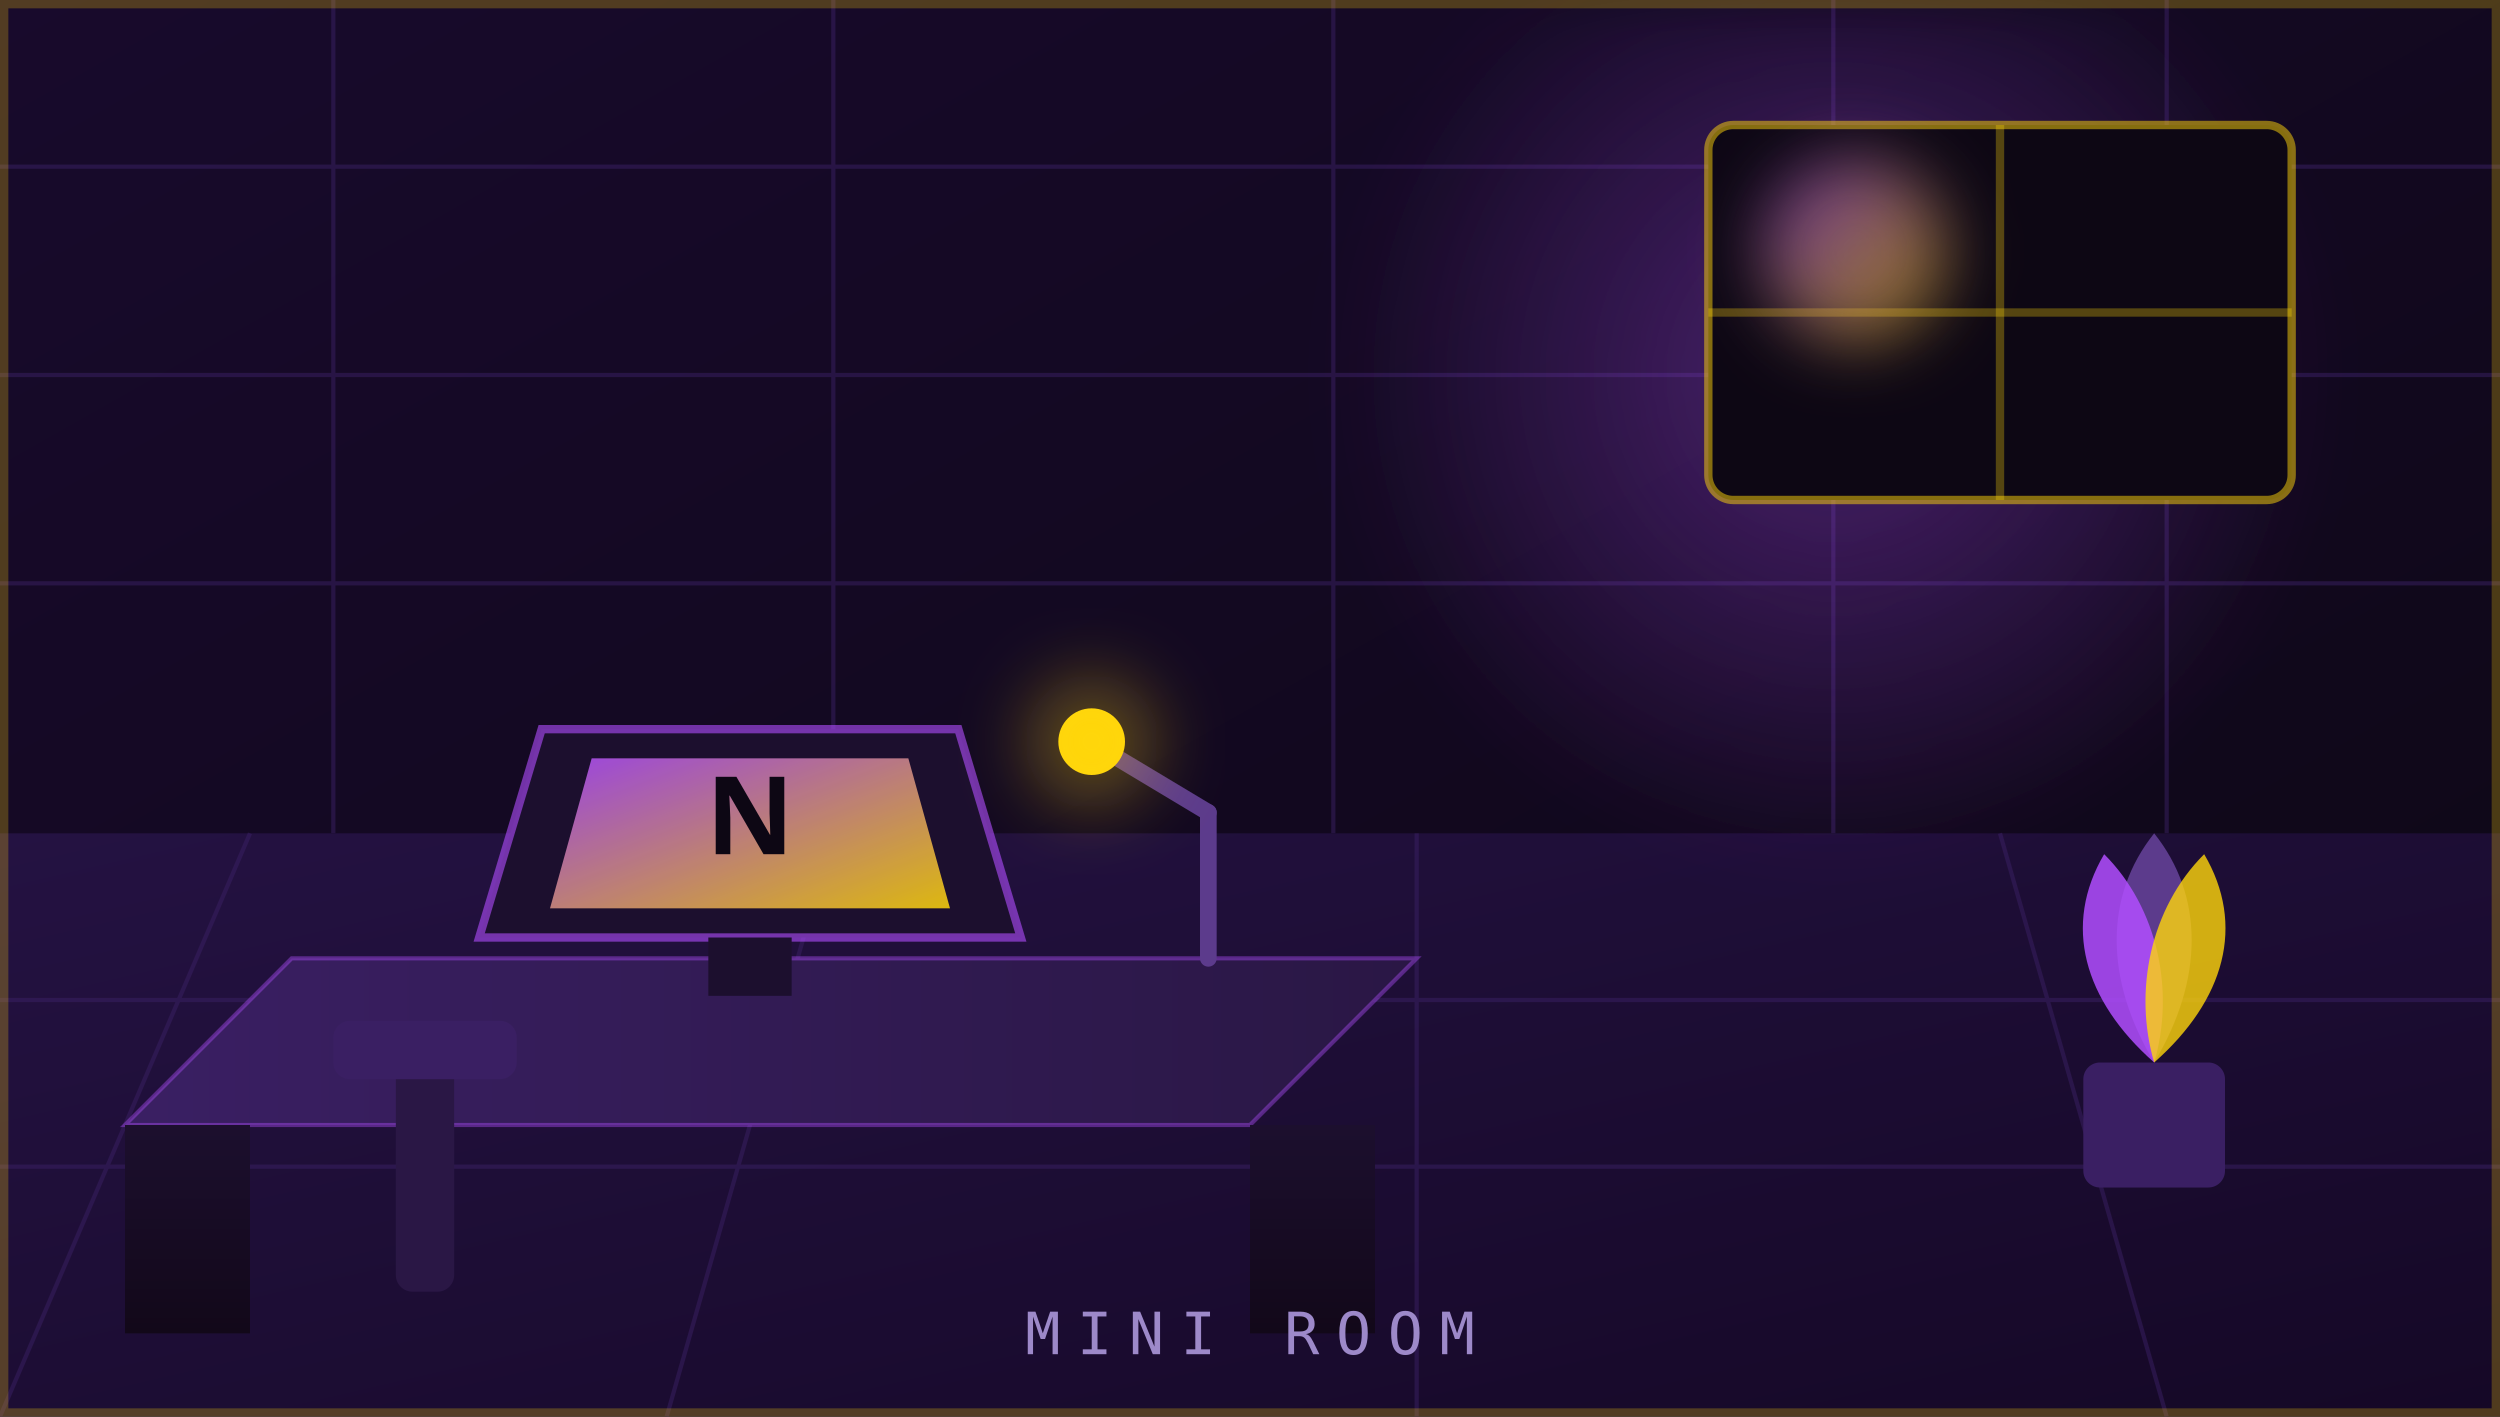
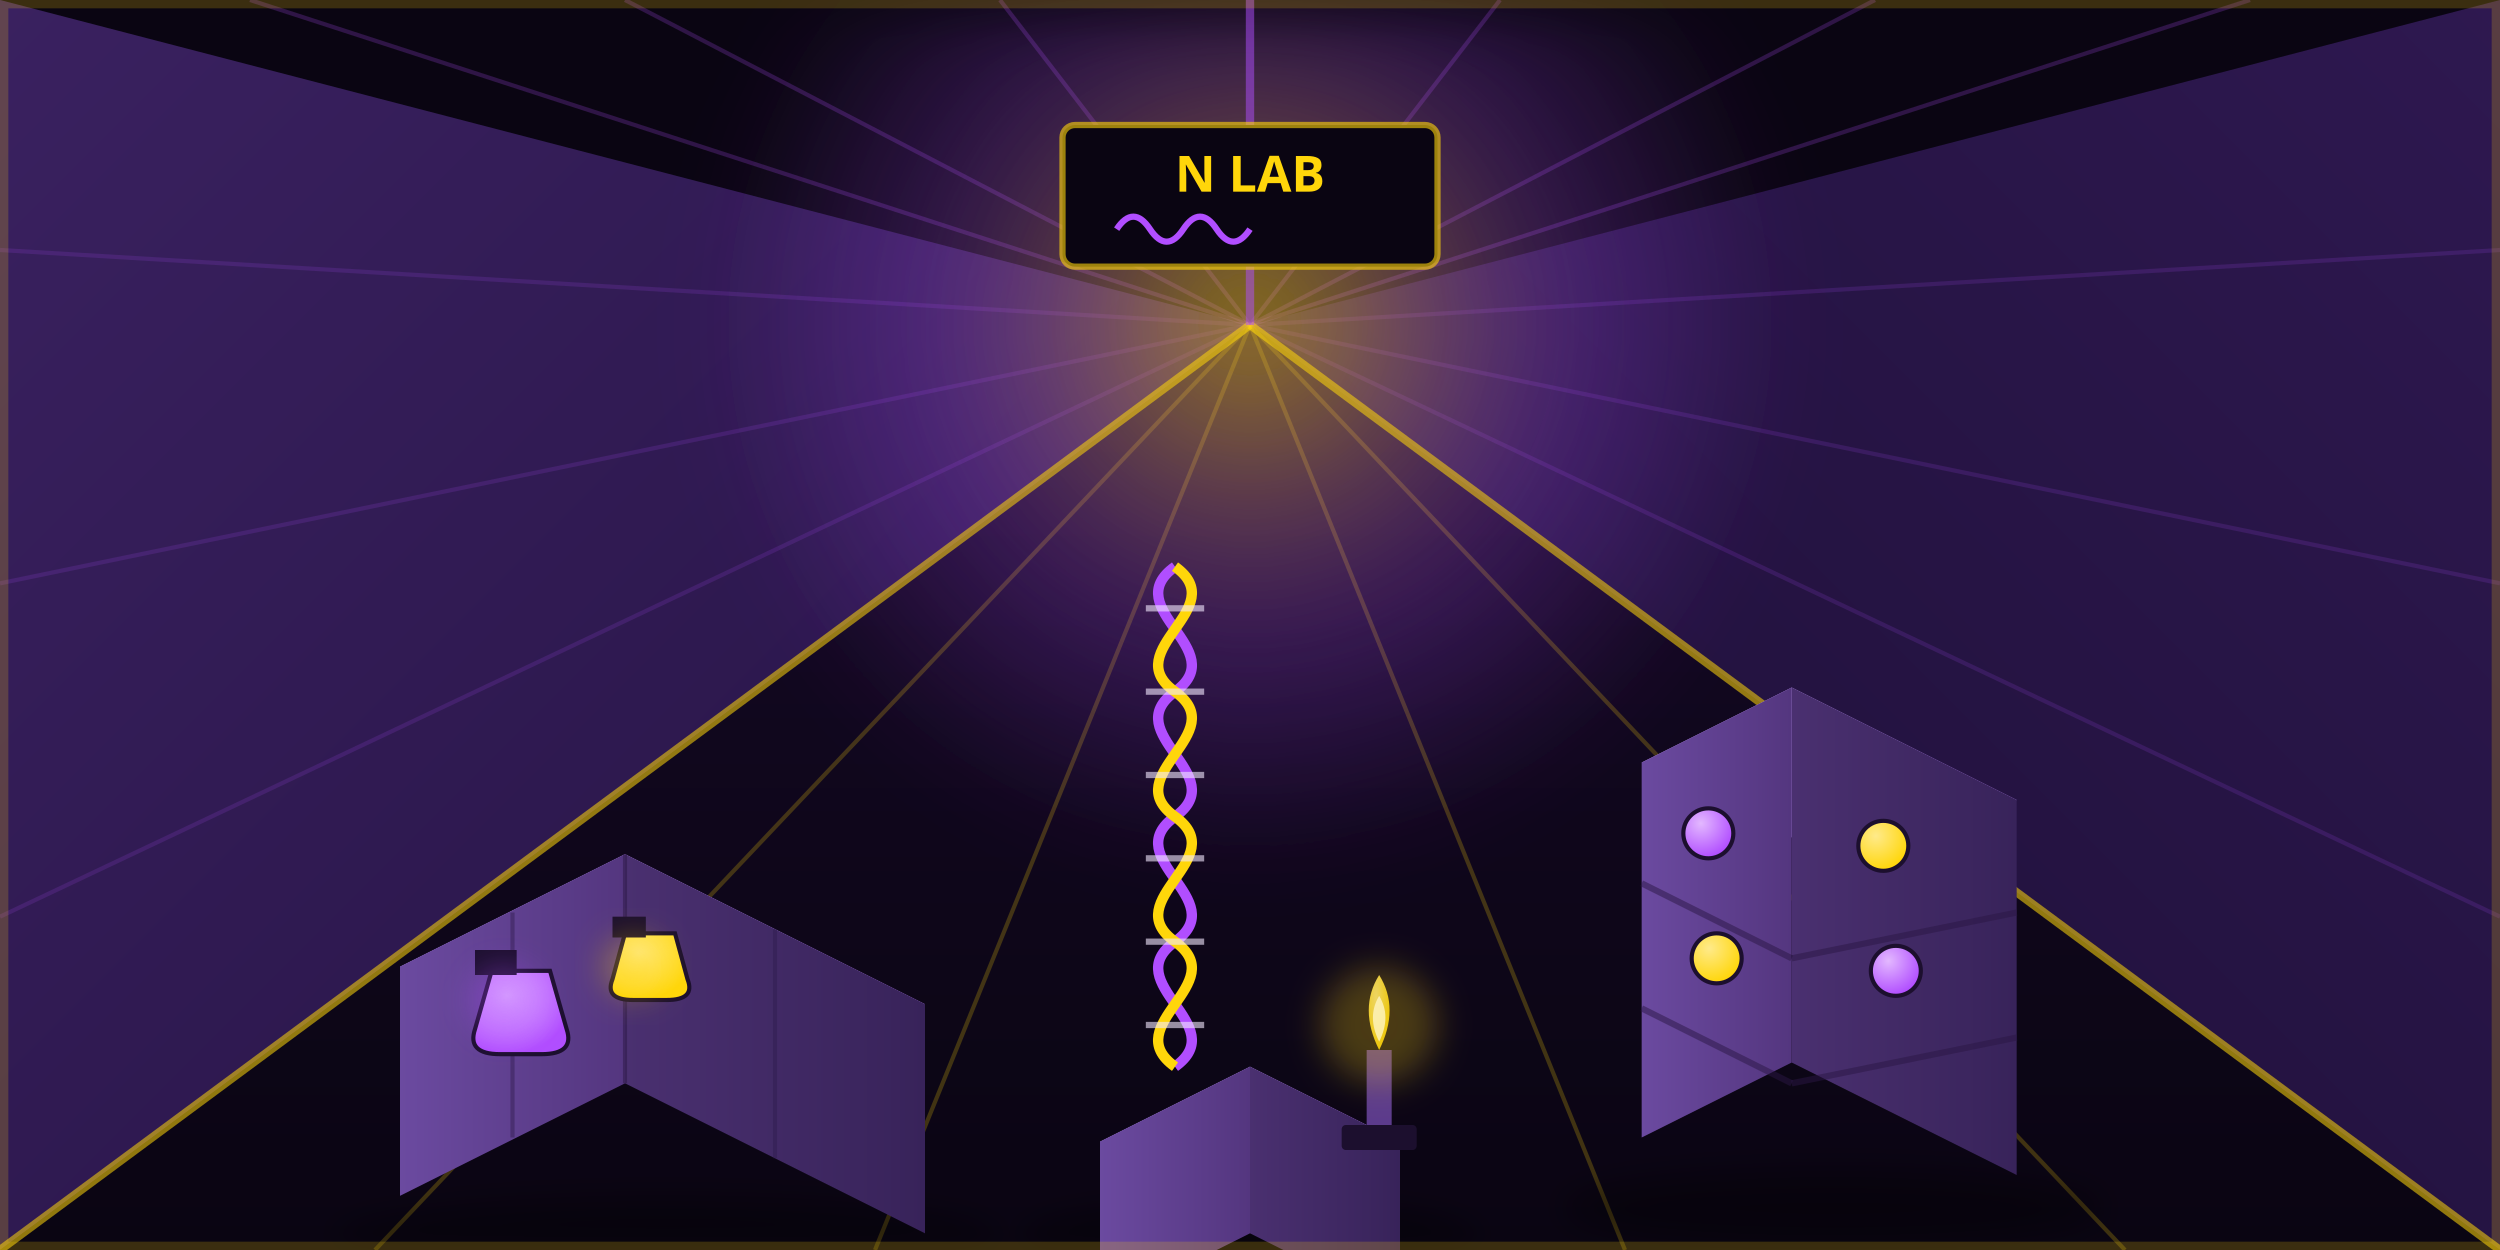
- <svg xmlns="http://www.w3.org/2000/svg" viewBox="0 0 600 340">
+ <svg xmlns="http://www.w3.org/2000/svg" viewBox="0 0 600 300">
  <defs>
-     <linearGradient id="bg" x1="0" y1="0" x2="1" y2="1">
-       <stop offset="0%" stop-color="#180A2C" />
-       <stop offset="100%" stop-color="#0D0714" />
+     <linearGradient id="wallL" x1="0" y1="0" x2="1" y2="1">
+       <stop offset="0%" stop-color="#3A2160" />
+       <stop offset="100%" stop-color="#241242" />
    </linearGradient>
-     <linearGradient id="floor" x1="0" y1="0" x2="1" y2="1">
-       <stop offset="0%" stop-color="#241242" />
-       <stop offset="100%" stop-color="#150826" />
+     <linearGradient id="wallR" x1="1" y1="0" x2="0" y2="1">
+       <stop offset="0%" stop-color="#2E1850" />
+       <stop offset="100%" stop-color="#1C0F35" />
    </linearGradient>
-     <linearGradient id="deskTop" x1="0" y1="0" x2="1" y2="0">
-       <stop offset="0%" stop-color="#3A1F63" />
-       <stop offset="100%" stop-color="#2A1745" />
+     <linearGradient id="floor" x1="0" y1="0" x2="0" y2="1">
+       <stop offset="0%" stop-color="#150826" />
+       <stop offset="100%" stop-color="#0A0512" />
    </linearGradient>
-     <linearGradient id="deskSide" x1="0" y1="0" x2="0" y2="1">
-       <stop offset="0%" stop-color="#1C0F2E" />
-       <stop offset="100%" stop-color="#120819" />
-     </linearGradient>
-     <linearGradient id="screen" x1="0" y1="0" x2="1" y2="1">
-       <stop offset="0%" stop-color="#B14EFF" />
-       <stop offset="100%" stop-color="#FFD60A" />
-     </linearGradient>
-     <radialGradient id="glow" cx="50%" cy="50%" r="50%">
-       <stop offset="0%" stop-color="#B14EFF" stop-opacity="0.35" />
+     <radialGradient id="apexGlow" cx="50%" cy="50%" r="50%">
+       <stop offset="0%" stop-color="#FFD60A" stop-opacity="0.55" />
+       <stop offset="60%" stop-color="#B14EFF" stop-opacity="0.22" />
      <stop offset="100%" stop-color="#B14EFF" stop-opacity="0" />
    </radialGradient>
    <filter id="soft" x="-50%" y="-50%" width="200%" height="200%">
-       <feGaussianBlur stdDeviation="8" />
+       <feGaussianBlur stdDeviation="10" />
    </filter>
+     <filter id="soft2" x="-50%" y="-50%" width="200%" height="200%">
+       <feGaussianBlur stdDeviation="4" />
+     </filter>
+     <linearGradient id="topFace" x1="0" y1="0" x2="1" y2="1">
+       <stop offset="0%" stop-color="#C9A6FF" />
+       <stop offset="100%" stop-color="#A876E8" />
+     </linearGradient>
+     <linearGradient id="leftFace" x1="0" y1="0" x2="1" y2="0">
+       <stop offset="0%" stop-color="#6B4AA0" />
+       <stop offset="100%" stop-color="#54367F" />
+     </linearGradient>
+     <linearGradient id="rightFace" x1="0" y1="0" x2="1" y2="0">
+       <stop offset="0%" stop-color="#4A3070" />
+       <stop offset="100%" stop-color="#38235A" />
+     </linearGradient>
+     <radialGradient id="liquidYellow" cx="35%" cy="30%" r="70%">
+       <stop offset="0%" stop-color="#FFEA8A" />
+       <stop offset="100%" stop-color="#FFD60A" />
+     </radialGradient>
+     <radialGradient id="liquidPurple" cx="35%" cy="30%" r="70%">
+       <stop offset="0%" stop-color="#E3B8FF" />
+       <stop offset="100%" stop-color="#B14EFF" />
+     </radialGradient>
  </defs>
-   <rect width="600" height="340" fill="url(#bg)" />
-   <g stroke="#3A1F63" stroke-width="1" opacity="0.5">
-     <line x1="0" y1="40" x2="600" y2="40" />
-     <line x1="0" y1="90" x2="600" y2="90" />
-     <line x1="0" y1="140" x2="600" y2="140" />
-     <line x1="80" y1="0" x2="80" y2="200" />
-     <line x1="200" y1="0" x2="200" y2="200" />
-     <line x1="320" y1="0" x2="320" y2="200" />
-     <line x1="440" y1="0" x2="440" y2="200" />
-     <line x1="520" y1="0" x2="520" y2="200" />
+   <rect width="600" height="300" fill="#0A0512" />
+   <polygon points="0,0 300,78 0,300" fill="url(#wallL)" />
+   <polygon points="600,0 300,78 600,300" fill="url(#wallR)" />
+   <polygon points="300,78 0,300 600,300" fill="url(#floor)" />
+   <g stroke="#B14EFF" stroke-opacity="0.22" stroke-width="1">
+     <line x1="60" y1="0" x2="300" y2="78" />
+     <line x1="150" y1="0" x2="300" y2="78" />
+     <line x1="240" y1="0" x2="300" y2="78" />
+     <line x1="360" y1="0" x2="300" y2="78" />
+     <line x1="450" y1="0" x2="300" y2="78" />
+     <line x1="540" y1="0" x2="300" y2="78" />
  </g>
-   <polygon points="0,200 600,200 600,340 0,340" fill="url(#floor)" />
-   <g stroke="#3A1F63" stroke-width="1" opacity="0.5">
-     <line x1="0" y1="240" x2="600" y2="240" />
-     <line x1="0" y1="280" x2="600" y2="280" />
-     <line x1="60" y1="200" x2="0" y2="340" />
-     <line x1="200" y1="200" x2="160" y2="340" />
-     <line x1="340" y1="200" x2="340" y2="340" />
-     <line x1="480" y1="200" x2="520" y2="340" />
+   <g stroke="#B14EFF" stroke-opacity="0.15" stroke-width="1">
+     <line x1="0" y1="60" x2="300" y2="78" />
+     <line x1="0" y1="140" x2="300" y2="78" />
+     <line x1="0" y1="220" x2="300" y2="78" />
+     <line x1="600" y1="60" x2="300" y2="78" />
+     <line x1="600" y1="140" x2="300" y2="78" />
+     <line x1="600" y1="220" x2="300" y2="78" />
  </g>
-   <circle cx="440" cy="90" r="120" fill="url(#glow)" filter="url(#soft)" />
-   <rect x="410" y="30" width="140" height="90" rx="6" fill="#0D0714" stroke="#FFD60A" stroke-opacity="0.5" stroke-width="2" />
-   <line x1="480" y1="30" x2="480" y2="120" stroke="#FFD60A" stroke-opacity="0.3" stroke-width="2" />
-   <line x1="410" y1="75" x2="550" y2="75" stroke="#FFD60A" stroke-opacity="0.3" stroke-width="2" />
-   <circle cx="445" cy="60" r="22" fill="url(#screen)" opacity="0.6" filter="url(#soft)" />
-   <polygon points="70,230 340,230 300,270 30,270" fill="url(#deskTop)" stroke="#B14EFF" stroke-opacity="0.4" />
-   <polygon points="30,270 60,270 60,320 30,320" fill="url(#deskSide)" />
-   <polygon points="300,270 330,270 330,320 300,320" fill="url(#deskSide)" />
-   <polygon points="130,175 230,175 245,225 115,225" fill="#1C0F2E" stroke="#B14EFF" stroke-opacity="0.6" stroke-width="2" />
-   <polygon points="142,182 218,182 228,218 132,218" fill="url(#screen)" opacity="0.85" />
-   <text x="180" y="205" text-anchor="middle" font-family="'Trebuchet MS', sans-serif" font-weight="700" font-size="26" fill="#0D0714">N</text>
-   <rect x="170" y="225" width="20" height="14" fill="#1C0F2E" />
-   <line x1="290" y1="230" x2="290" y2="195" stroke="#5C3B8C" stroke-width="4" stroke-linecap="round" />
-   <line x1="290" y1="195" x2="265" y2="180" stroke="#5C3B8C" stroke-width="4" stroke-linecap="round" />
-   <circle cx="262" cy="178" r="8" fill="#FFD60A" />
-   <circle cx="262" cy="178" r="16" fill="#FFD60A" opacity="0.3" filter="url(#soft)" />
-   <rect x="500" y="255" width="34" height="30" rx="4" fill="#3A1F63" />
-   <path d="M517 255 C505 235 505 215 517 200 C529 215 529 235 517 255 Z" fill="#5C3B8C" />
-   <path d="M517 255 C500 240 495 222 505 205 C518 218 522 238 517 255 Z" fill="#B14EFF" opacity="0.85" />
-   <path d="M517 255 C534 240 539 222 529 205 C516 218 512 238 517 255 Z" fill="#FFD60A" opacity="0.8" />
-   <rect x="95" y="255" width="14" height="55" rx="4" fill="#2A1745" />
-   <rect x="80" y="245" width="44" height="14" rx="4" fill="#3A1F63" />
-   <text x="300" y="325" text-anchor="middle" font-family="monospace" font-size="14" letter-spacing="4" fill="#9D89C9">MINI ROOM</text>
-   <rect x="1" y="1" width="598" height="338" fill="none" stroke="#FFD60A" stroke-opacity="0.25" stroke-width="2" />
+   <g stroke="#FFD60A" stroke-opacity="0.22" stroke-width="1">
+     <line x1="90" y1="300" x2="300" y2="78" />
+     <line x1="210" y1="300" x2="300" y2="78" />
+     <line x1="390" y1="300" x2="300" y2="78" />
+     <line x1="510" y1="300" x2="300" y2="78" />
+   </g>
+   <circle cx="300" cy="78" r="130" fill="url(#apexGlow)" filter="url(#soft)" />
+   <g stroke="#FFD60A" stroke-opacity="0.55" stroke-width="2" fill="none">
+     <line x1="300" y1="78" x2="0" y2="300" />
+     <line x1="300" y1="78" x2="600" y2="300" />
+   </g>
+   <line x1="300" y1="0" x2="300" y2="78" stroke="#B14EFF" stroke-opacity="0.5" stroke-width="2" />
+   <g>
+     <rect x="255" y="30" width="90" height="34" rx="3" fill="#0A0512" stroke="#FFD60A" stroke-opacity="0.6" stroke-width="1.5" />
+     <text x="300" y="46" text-anchor="middle" font-family="'Trebuchet MS', sans-serif" font-weight="700" font-size="12" fill="#FFD60A">N LAB</text>
+     <path d="M 268 55 q 4 -6 8 0 q 4 6 8 0 q 4 -6 8 0 q 4 6 8 0" stroke="#B14EFF" stroke-width="1.5" fill="none" />
+   </g>
+   <ellipse cx="160" cy="298" rx="80" ry="10" fill="#000" opacity="0.35" filter="url(#soft2)" />
+   <polygon points="150,205 96,232 168,268 222,241" fill="url(#topFace)" />
+   <polygon points="150,260 96,287 96,232 150,205" fill="url(#leftFace)" />
+   <polygon points="150,260 222,296 222,241 150,205" fill="url(#rightFace)" />
+   <line x1="150" y1="260" x2="150" y2="205" stroke="#2A1745" stroke-opacity="0.5" stroke-width="1" />
+   <line x1="123" y1="273" x2="123" y2="219" stroke="#2A1745" stroke-opacity="0.4" stroke-width="1" />
+   <line x1="186" y1="278" x2="186" y2="223" stroke="#2A1745" stroke-opacity="0.35" stroke-width="1" />
+   <g>
+     <path d="M 118 233 l -4 14 q -2 6 6 6 h 10 q 8 0 6 -6 l -4 -14 z" fill="url(#liquidPurple)" stroke="#1C0F2E" stroke-width="1" />
+     <rect x="114" y="228" width="10" height="6" fill="#1C0F2E" />
+     <path d="M 150 224 l -3 11 q -2 5 5 5 h 8 q 7 0 5 -5 l -3 -11 z" fill="url(#liquidYellow)" stroke="#1C0F2E" stroke-width="1" />
+     <rect x="147" y="220" width="8" height="5" fill="#1C0F2E" />
+     <circle cx="121" cy="240" r="8" fill="#B14EFF" opacity="0.35" filter="url(#soft2)" />
+     <circle cx="152" cy="232" r="7" fill="#FFD60A" opacity="0.35" filter="url(#soft2)" />
+   </g>
+   <ellipse cx="440" cy="290" rx="65" ry="9" fill="#000" opacity="0.35" filter="url(#soft2)" />
+   <polygon points="430,165 394,183 448,210 484,192" fill="url(#topFace)" />
+   <polygon points="430,255 394,273 394,183 430,165" fill="url(#leftFace)" />
+   <polygon points="430,255 484,282 484,192 430,165" fill="url(#rightFace)" />
+   <g stroke="#2A1745" stroke-opacity="0.5" stroke-width="1.5">
+     <line x1="394" y1="212" x2="430" y2="230" />
+     <line x1="430" y1="230" x2="484" y2="219" />
+     <line x1="394" y1="242" x2="430" y2="260" />
+     <line x1="430" y1="260" x2="484" y2="249" />
+   </g>
+   <circle cx="410" cy="200" r="6" fill="url(#liquidPurple)" stroke="#1C0F2E" stroke-width="1" />
+   <circle cx="452" cy="203" r="6" fill="url(#liquidYellow)" stroke="#1C0F2E" stroke-width="1" />
+   <circle cx="412" cy="230" r="6" fill="url(#liquidYellow)" stroke="#1C0F2E" stroke-width="1" />
+   <circle cx="455" cy="233" r="6" fill="url(#liquidPurple)" stroke="#1C0F2E" stroke-width="1" />
+   <ellipse cx="300" cy="298" rx="55" ry="9" fill="#000" opacity="0.4" filter="url(#soft2)" />
+   <polygon points="300,256 264,274 300,292 336,274" fill="url(#topFace)" />
+   <polygon points="300,296 264,314 264,274 300,256" fill="url(#leftFace)" />
+   <polygon points="300,296 336,314 336,274 300,256" fill="url(#rightFace)" />
+   <g transform="translate(282,150)">
+     <path d="M 0 106 C 14 96 -14 86 0 76 C 14 66 -14 56 0 46 C 14 36 -14 26 0 16 C 14 6 -14 -4 0 -14" stroke="#B14EFF" stroke-width="2.5" fill="none" />
+     <path d="M 0 106 C -14 96 14 86 0 76 C -14 66 14 56 0 46 C -14 36 14 26 0 16 C -14 6 14 -4 0 -14" stroke="#FFD60A" stroke-width="2.5" fill="none" />
+     <g stroke="#F3EAFF" stroke-opacity="0.6" stroke-width="1.5">
+       <line x1="-7" y1="96" x2="7" y2="96" />
+       <line x1="7" y1="76" x2="-7" y2="76" />
+       <line x1="-7" y1="56" x2="7" y2="56" />
+       <line x1="7" y1="36" x2="-7" y2="36" />
+       <line x1="-7" y1="16" x2="7" y2="16" />
+       <line x1="7" y1="-4" x2="-7" y2="-4" />
+     </g>
+   </g>
+   <g>
+     <rect x="322" y="270" width="18" height="6" rx="1" fill="#1C0F2E" />
+     <rect x="328" y="252" width="6" height="18" fill="#5C3B8C" />
+     <path d="M 331 252 q -5 -10 0 -18 q 5 8 0 18 z" fill="url(#liquidYellow)" opacity="0.9" />
+     <path d="M 331 250 q -3 -6 0 -11 q 3 5 0 11 z" fill="#fff" opacity="0.8" />
+     <circle cx="331" cy="246" r="14" fill="#FFD60A" opacity="0.25" filter="url(#soft2)" />
+   </g>
+   <rect x="1" y="1" width="598" height="298" fill="none" stroke="#FFD60A" stroke-opacity="0.2" stroke-width="2" />
</svg>
